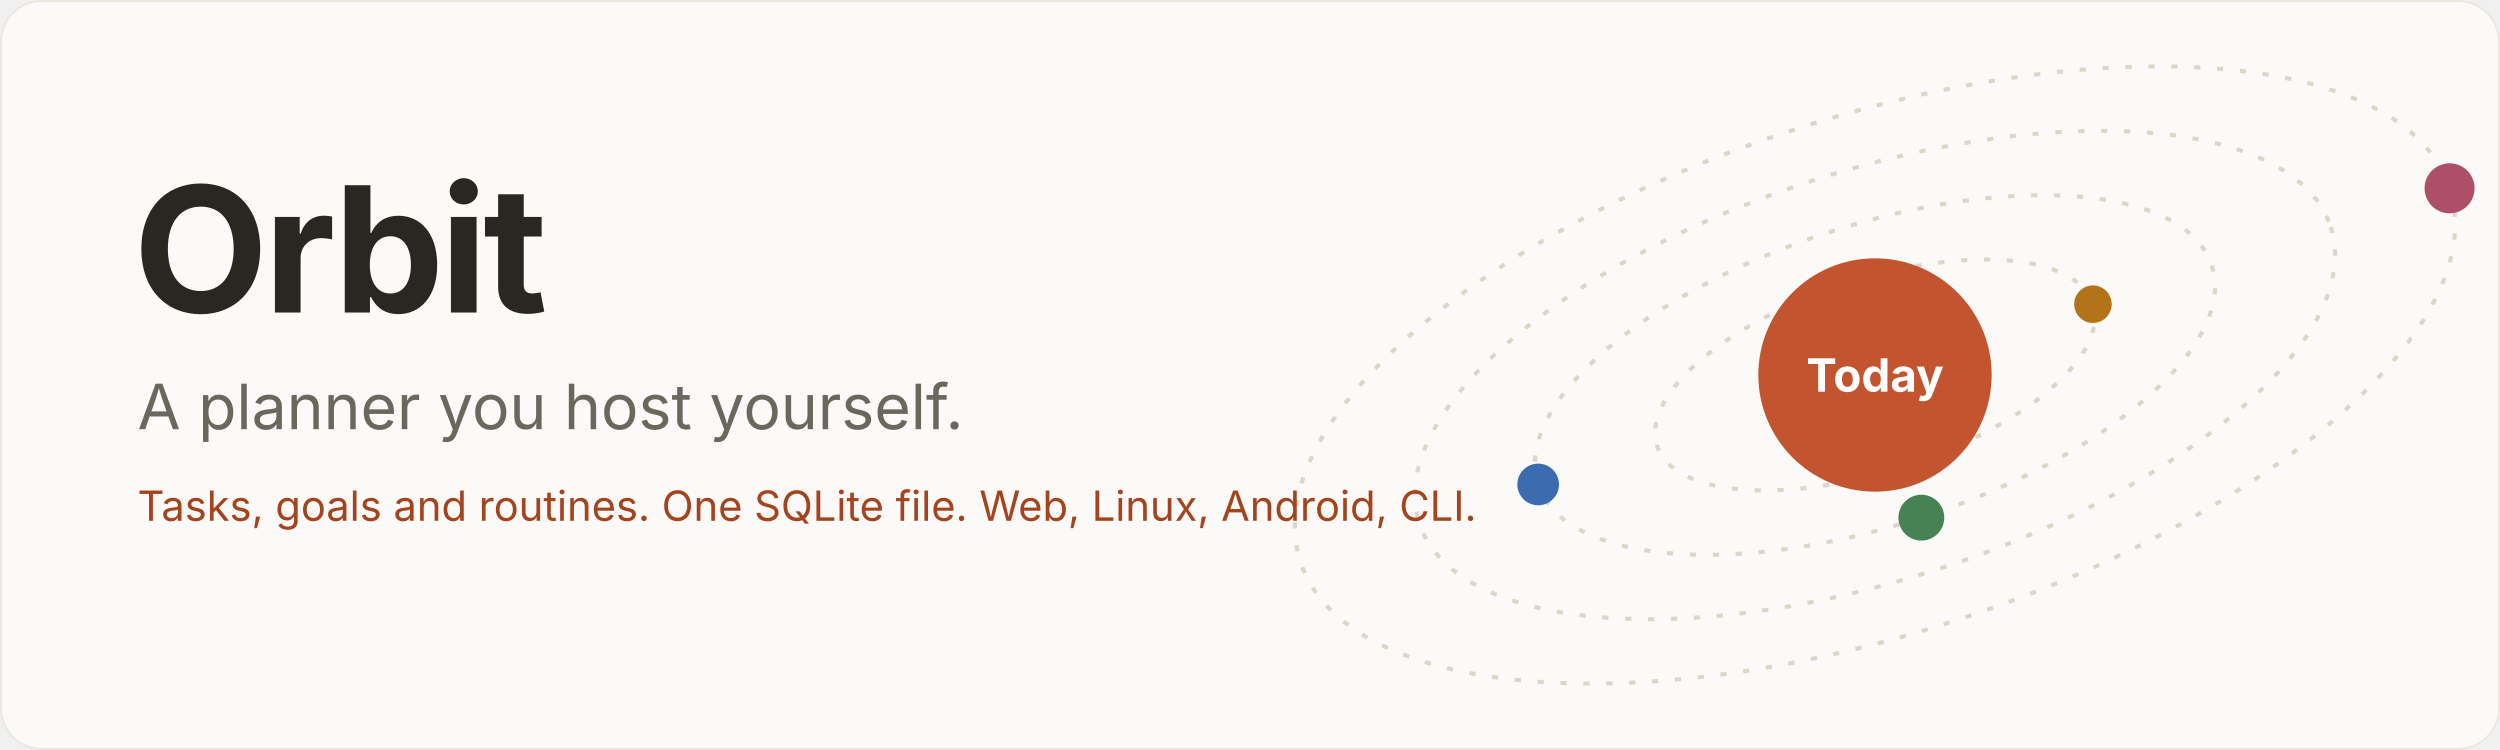
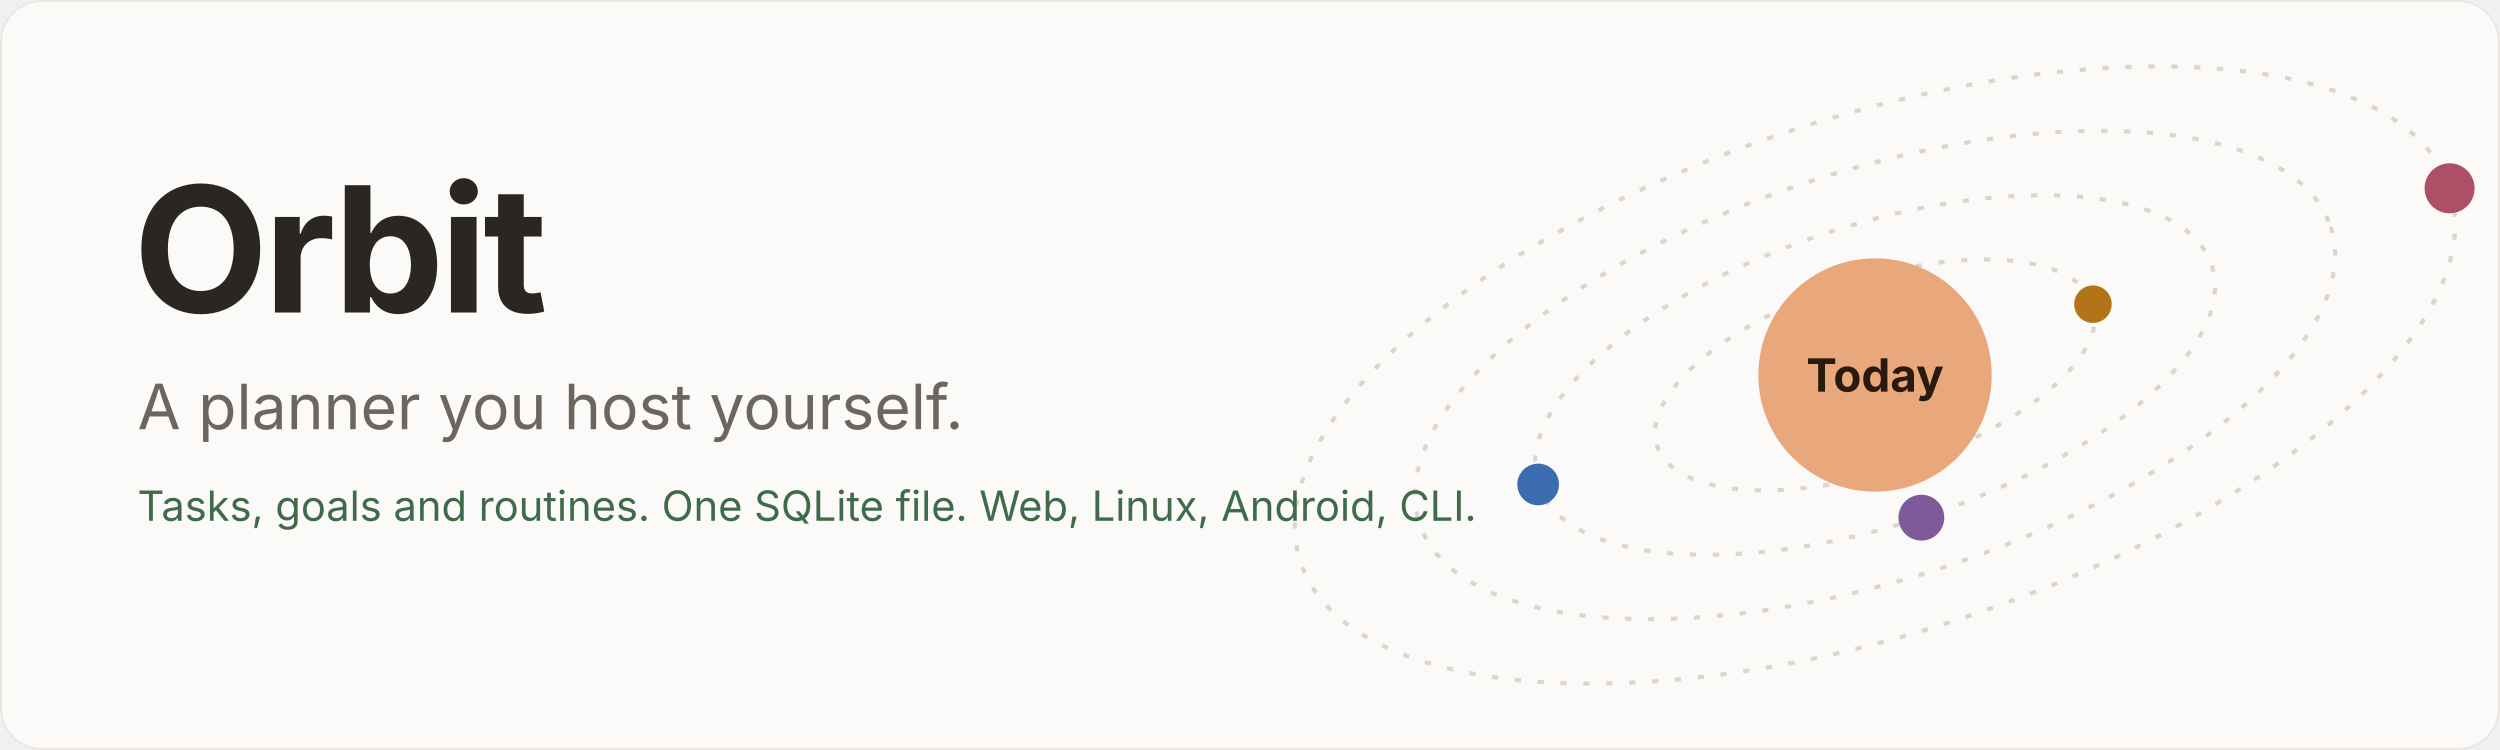
<svg xmlns="http://www.w3.org/2000/svg" viewBox="0 0 1200 360" width="100%" role="img" aria-label="Orbit: a planner you host yourself. Four orbits around a sun labelled Today.">
  <rect width="1200" height="360" rx="20" fill="#fbfaf8" />
  <rect x="0.5" y="0.5" width="1199" height="359" rx="19.5" fill="none" stroke="#ebe7e0" />
  <g transform="rotate(-18 900 180)" fill="none" stroke="#dcd5ca" stroke-width="2" stroke-dasharray="3 8">
    <ellipse cx="900" cy="180" rx="110" ry="46" />
    <ellipse cx="900" cy="180" rx="170" ry="72" />
    <ellipse cx="900" cy="180" rx="230" ry="98" />
    <ellipse cx="900" cy="180" rx="290" ry="124" />
  </g>
  <g transform="rotate(-18 900 180)">
    <circle cx="1010" cy="180" r="9" fill="#b37419" />
    <circle cx="730" cy="180" r="10" fill="#3b6cb0" />
-     <circle cx="900" cy="252" r="11" fill="#468253" />
+     <circle cx="900" cy="252" r="11" fill="#7e5a9b" />
    <circle cx="1190" cy="180" r="12" fill="#ad4f66" />
  </g>
-   <circle cx="900" cy="180" r="56" fill="#c2552f" />
-   <text x="900" y="188" text-anchor="middle" font-family="system-ui, -apple-system, 'Segoe UI', sans-serif" font-size="22" font-weight="700" fill="#ffffff">Today</text>
+   <circle cx="900" cy="180" r="56" fill="#e8a87c" />
+   <text x="900" y="188" text-anchor="middle" font-family="system-ui, -apple-system, 'Segoe UI', sans-serif" font-size="22" font-weight="700" fill="#2a1a0e">Today</text>
  <text x="64" y="150" font-family="system-ui, -apple-system, 'Segoe UI', sans-serif" font-size="84" font-weight="700" fill="#2a2723" letter-spacing="-2">Orbit</text>
  <text x="66" y="206" font-family="system-ui, -apple-system, 'Segoe UI', sans-serif" font-size="30" fill="#6b665e">A planner you host yourself.</text>
-   <text x="66" y="250" font-family="system-ui, -apple-system, 'Segoe UI', sans-serif" font-size="20" fill="#a3441f">Tasks, goals and routines. One SQLite file. Web, Linux, Android, CLI.</text>
+   <text x="66" y="250" font-family="system-ui, -apple-system, 'Segoe UI', sans-serif" font-size="20" fill="#3f6b4a">Tasks, goals and routines. One SQLite file. Web, Linux, Android, CLI.</text>
</svg>
